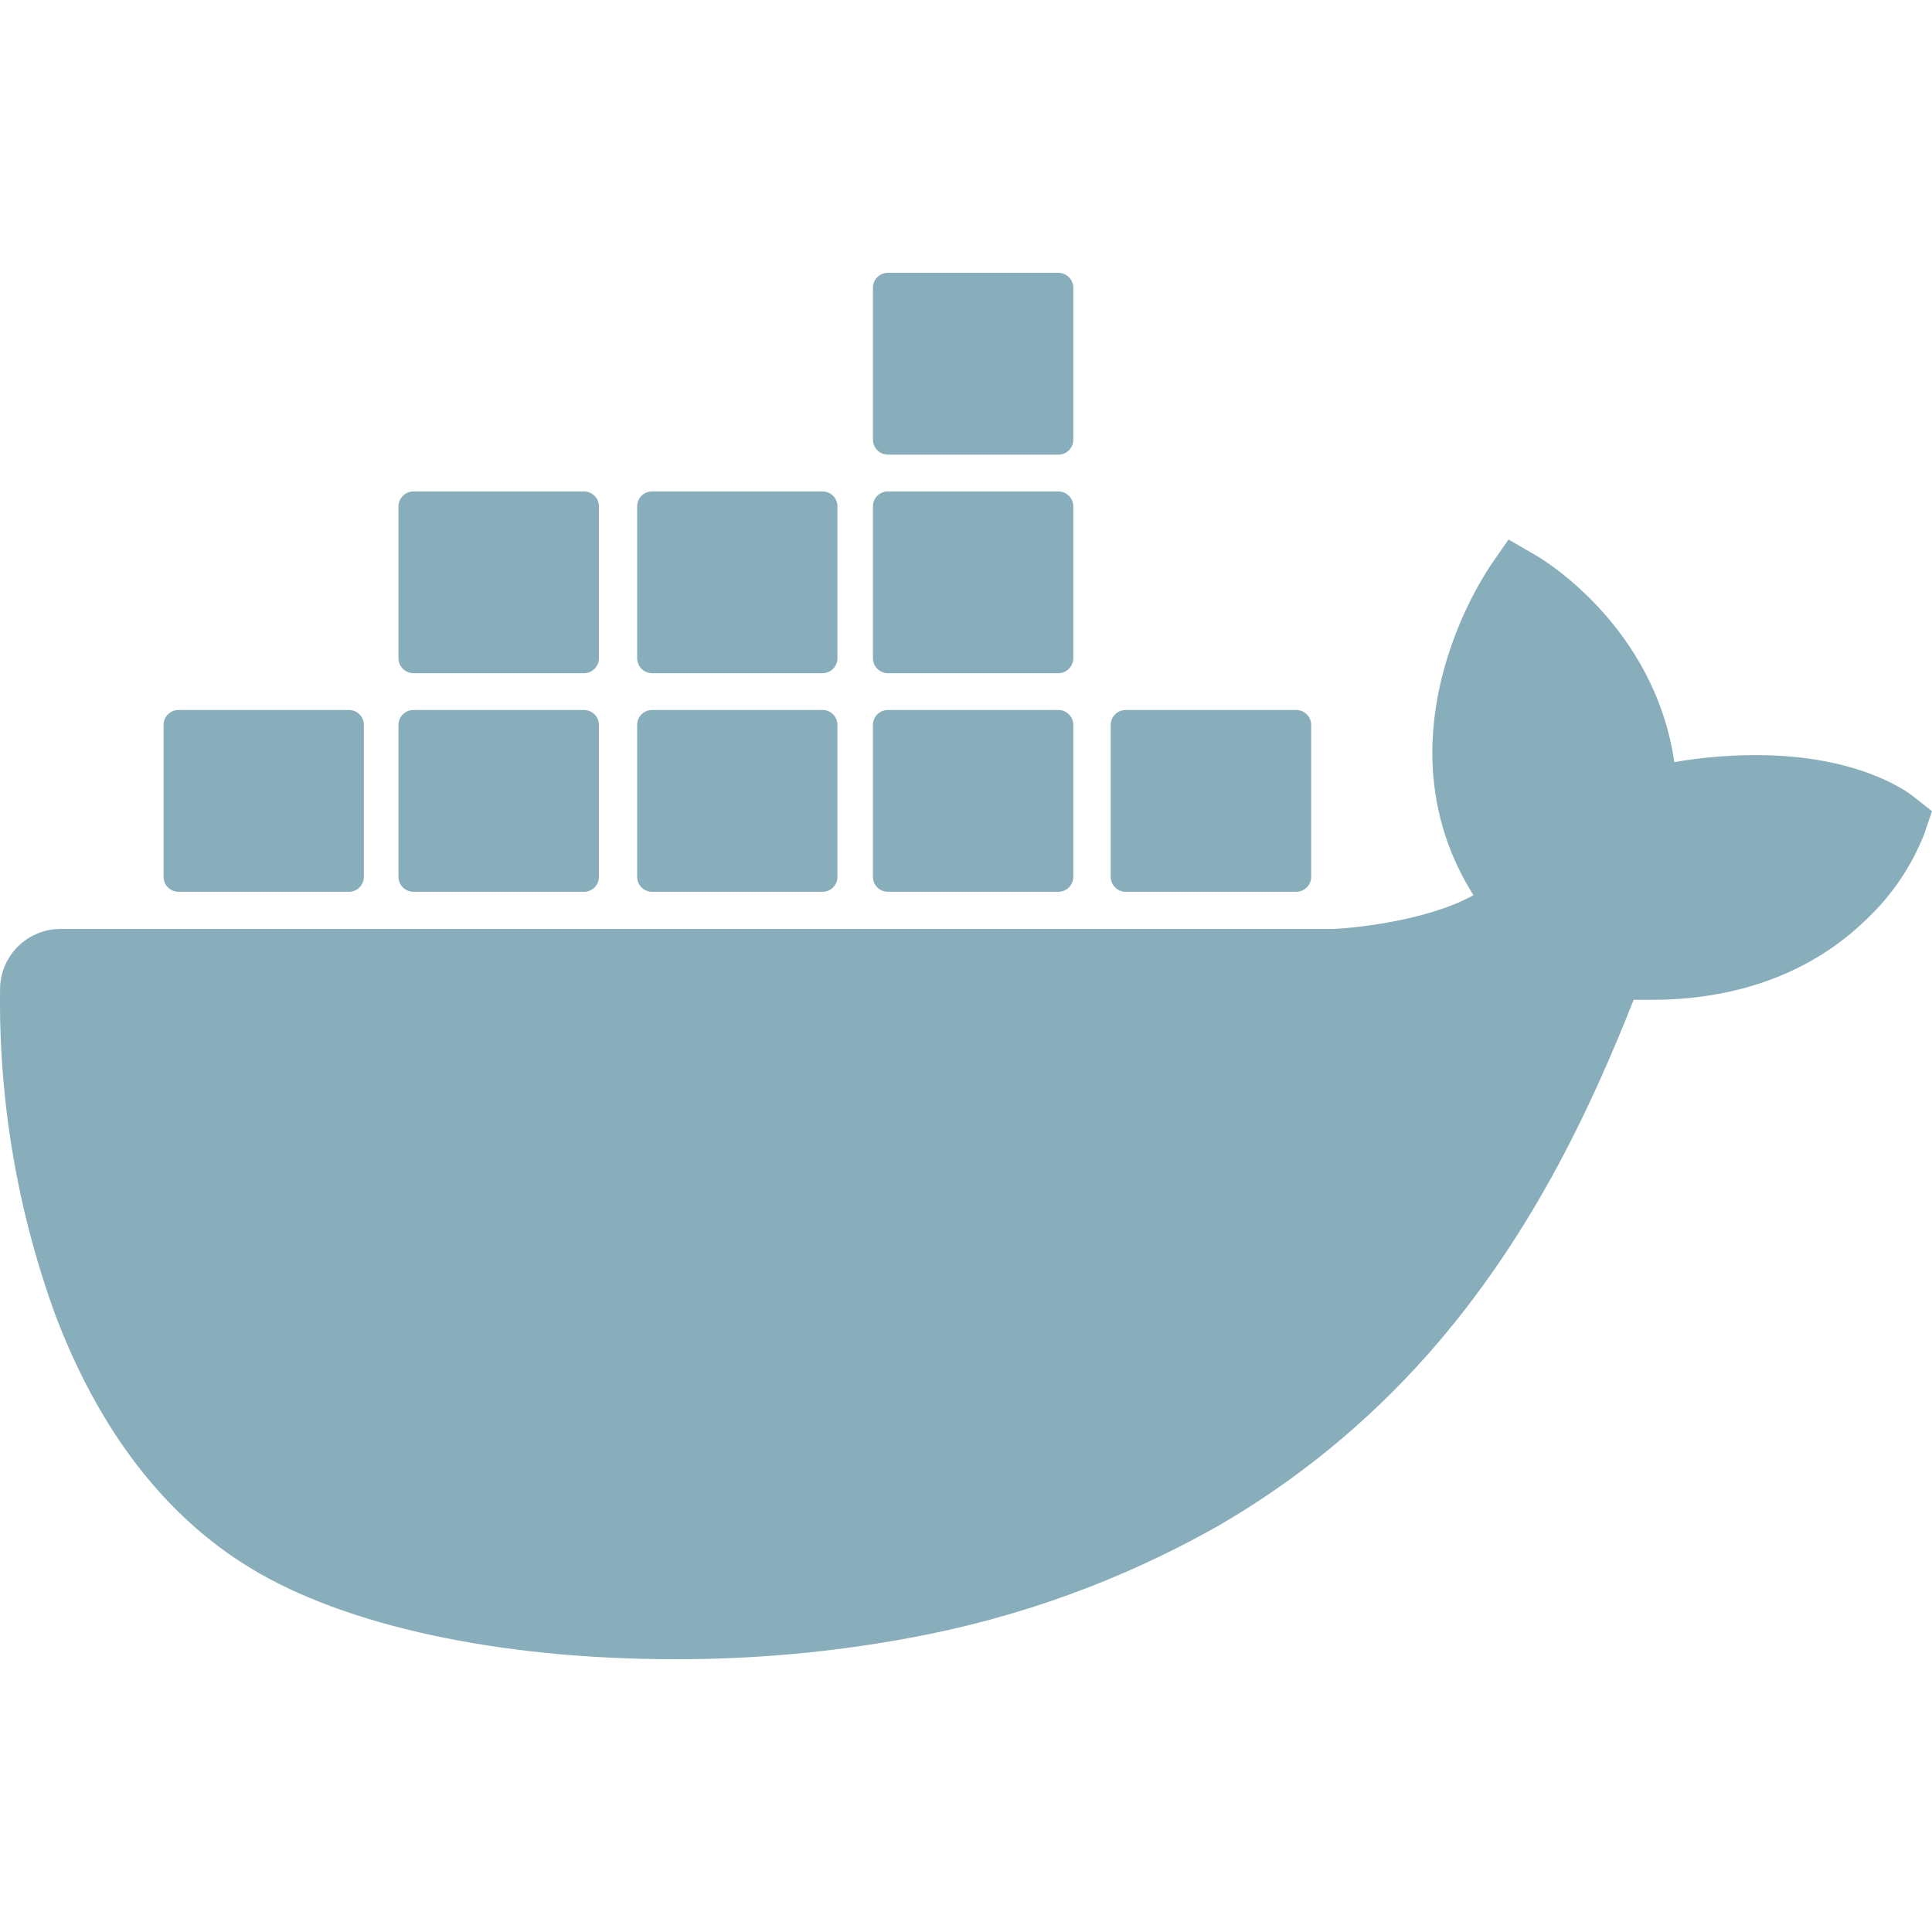
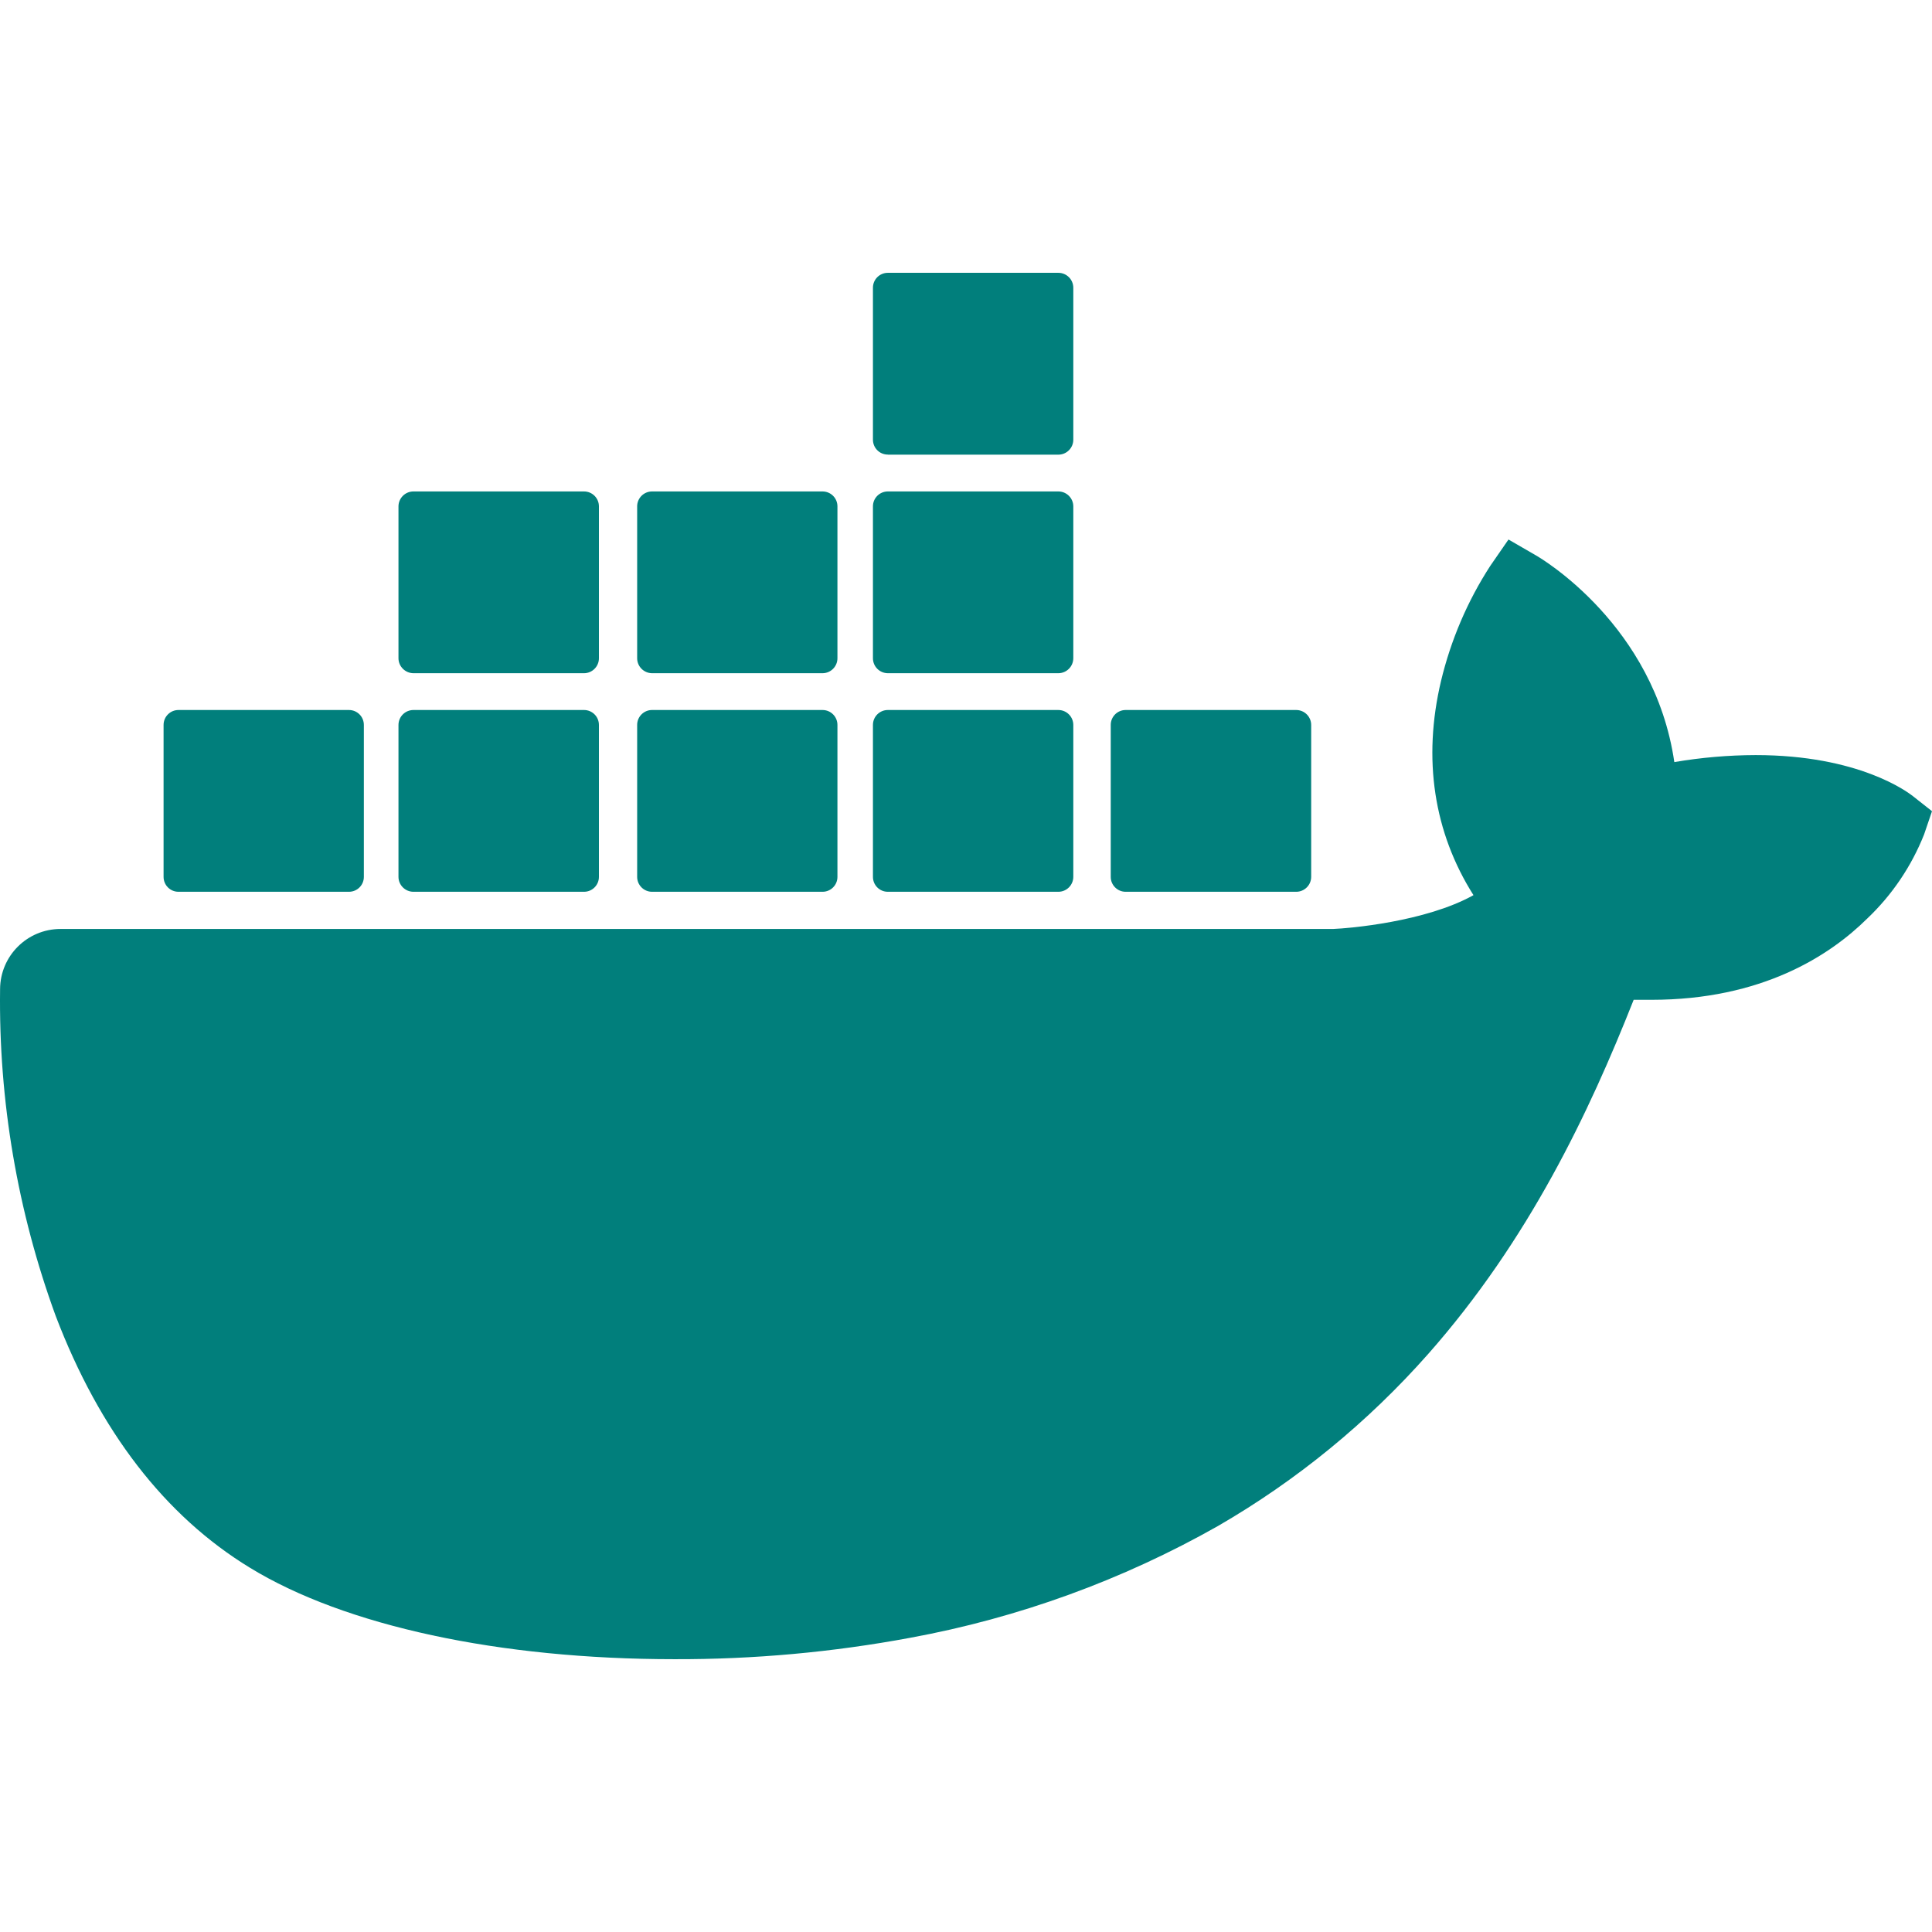
<svg xmlns="http://www.w3.org/2000/svg" role="img" viewBox="0 0 24 24">
-   <path fill="#88adbb" d="M13.983 11.078h2.119a.186.186 0 00.186-.185V9.006a.186.186 0 00-.186-.186h-2.119a.185.185 0 00-.185.185v1.888c0 .102.083.185.185.185m-2.954-5.43h2.118a.186.186 0 00.186-.186V3.574a.186.186 0 00-.186-.185h-2.118a.185.185 0 00-.185.185v1.888c0 .102.082.185.185.185m0 2.716h2.118a.187.187 0 00.186-.186V6.29a.186.186 0 00-.186-.185h-2.118a.185.185 0 00-.185.185v1.887c0 .102.082.185.185.186m-2.93 0h2.12a.186.186 0 00.184-.186V6.29a.185.185 0 00-.185-.185H8.1a.185.185 0 00-.185.185v1.887c0 .102.083.185.185.186m-2.964 0h2.119a.186.186 0 00.185-.186V6.29a.185.185 0 00-.185-.185H5.136a.186.186 0 00-.186.185v1.887c0 .102.084.185.186.186m5.893 2.715h2.118a.186.186 0 00.186-.185V9.006a.186.186 0 00-.186-.186h-2.118a.185.185 0 00-.185.185v1.888c0 .102.082.185.185.185m-2.93 0h2.12a.185.185 0 00.184-.185V9.006a.185.185 0 00-.184-.186h-2.12a.185.185 0 00-.184.185v1.888c0 .102.083.185.185.185m-2.964 0h2.119a.185.185 0 00.185-.185V9.006a.185.185 0 00-.184-.186h-2.12a.186.186 0 00-.186.186v1.887c0 .102.084.185.186.185m-2.92 0h2.12a.185.185 0 00.184-.185V9.006a.185.185 0 00-.184-.186h-2.12a.185.185 0 00-.184.185v1.888c0 .102.082.185.185.185M23.763 9.89c-.065-.051-.672-.51-1.954-.51-.338.001-.676.03-1.01.087-.248-1.7-1.653-2.53-1.716-2.566l-.344-.199-.226.327c-.284.438-.49.922-.612 1.43-.23.97-.09 1.882.403 2.661-.595.332-1.55.413-1.744.42H.751a.751.751 0 00-.75.748 11.376 11.376 0 00.692 4.062c.545 1.428 1.355 2.48 2.41 3.124 1.18.723 3.1 1.137 5.275 1.137.983.003 1.963-.086 2.93-.266a12.248 12.248 0 003.823-1.389c.98-.567 1.86-1.288 2.61-2.136 1.252-1.418 1.998-2.997 2.553-4.4h.221c1.372 0 2.215-.549 2.68-1.009.309-.293.55-.65.707-1.046l.098-.288Z" />
+   <path fill="#017F7C" d="M13.983 11.078h2.119a.186.186 0 00.186-.185V9.006a.186.186 0 00-.186-.186h-2.119a.185.185 0 00-.185.185v1.888c0 .102.083.185.185.185m-2.954-5.43h2.118a.186.186 0 00.186-.186V3.574a.186.186 0 00-.186-.185h-2.118a.185.185 0 00-.185.185v1.888c0 .102.082.185.185.185m0 2.716h2.118a.187.187 0 00.186-.186V6.29a.186.186 0 00-.186-.185h-2.118a.185.185 0 00-.185.185v1.887c0 .102.082.185.185.186m-2.93 0h2.12a.186.186 0 00.184-.186V6.29a.185.185 0 00-.185-.185H8.1a.185.185 0 00-.185.185v1.887c0 .102.083.185.185.186m-2.964 0h2.119a.186.186 0 00.185-.186V6.29a.185.185 0 00-.185-.185H5.136a.186.186 0 00-.186.185v1.887c0 .102.084.185.186.186m5.893 2.715h2.118a.186.186 0 00.186-.185V9.006a.186.186 0 00-.186-.186h-2.118a.185.185 0 00-.185.185v1.888c0 .102.082.185.185.185m-2.93 0h2.12a.185.185 0 00.184-.185V9.006a.185.185 0 00-.184-.186h-2.12a.185.185 0 00-.184.185v1.888c0 .102.083.185.185.185m-2.964 0h2.119a.185.185 0 00.185-.185V9.006a.185.185 0 00-.184-.186h-2.12a.186.186 0 00-.186.186v1.887c0 .102.084.185.186.185m-2.92 0h2.12a.185.185 0 00.184-.185V9.006a.185.185 0 00-.184-.186h-2.12a.185.185 0 00-.184.185v1.888c0 .102.082.185.185.185M23.763 9.89c-.065-.051-.672-.51-1.954-.51-.338.001-.676.03-1.01.087-.248-1.7-1.653-2.53-1.716-2.566l-.344-.199-.226.327c-.284.438-.49.922-.612 1.43-.23.97-.09 1.882.403 2.661-.595.332-1.55.413-1.744.42H.751a.751.751 0 00-.75.748 11.376 11.376 0 00.692 4.062c.545 1.428 1.355 2.48 2.41 3.124 1.18.723 3.1 1.137 5.275 1.137.983.003 1.963-.086 2.93-.266a12.248 12.248 0 003.823-1.389c.98-.567 1.86-1.288 2.61-2.136 1.252-1.418 1.998-2.997 2.553-4.4h.221c1.372 0 2.215-.549 2.68-1.009.309-.293.55-.65.707-1.046l.098-.288Z" />
</svg>
